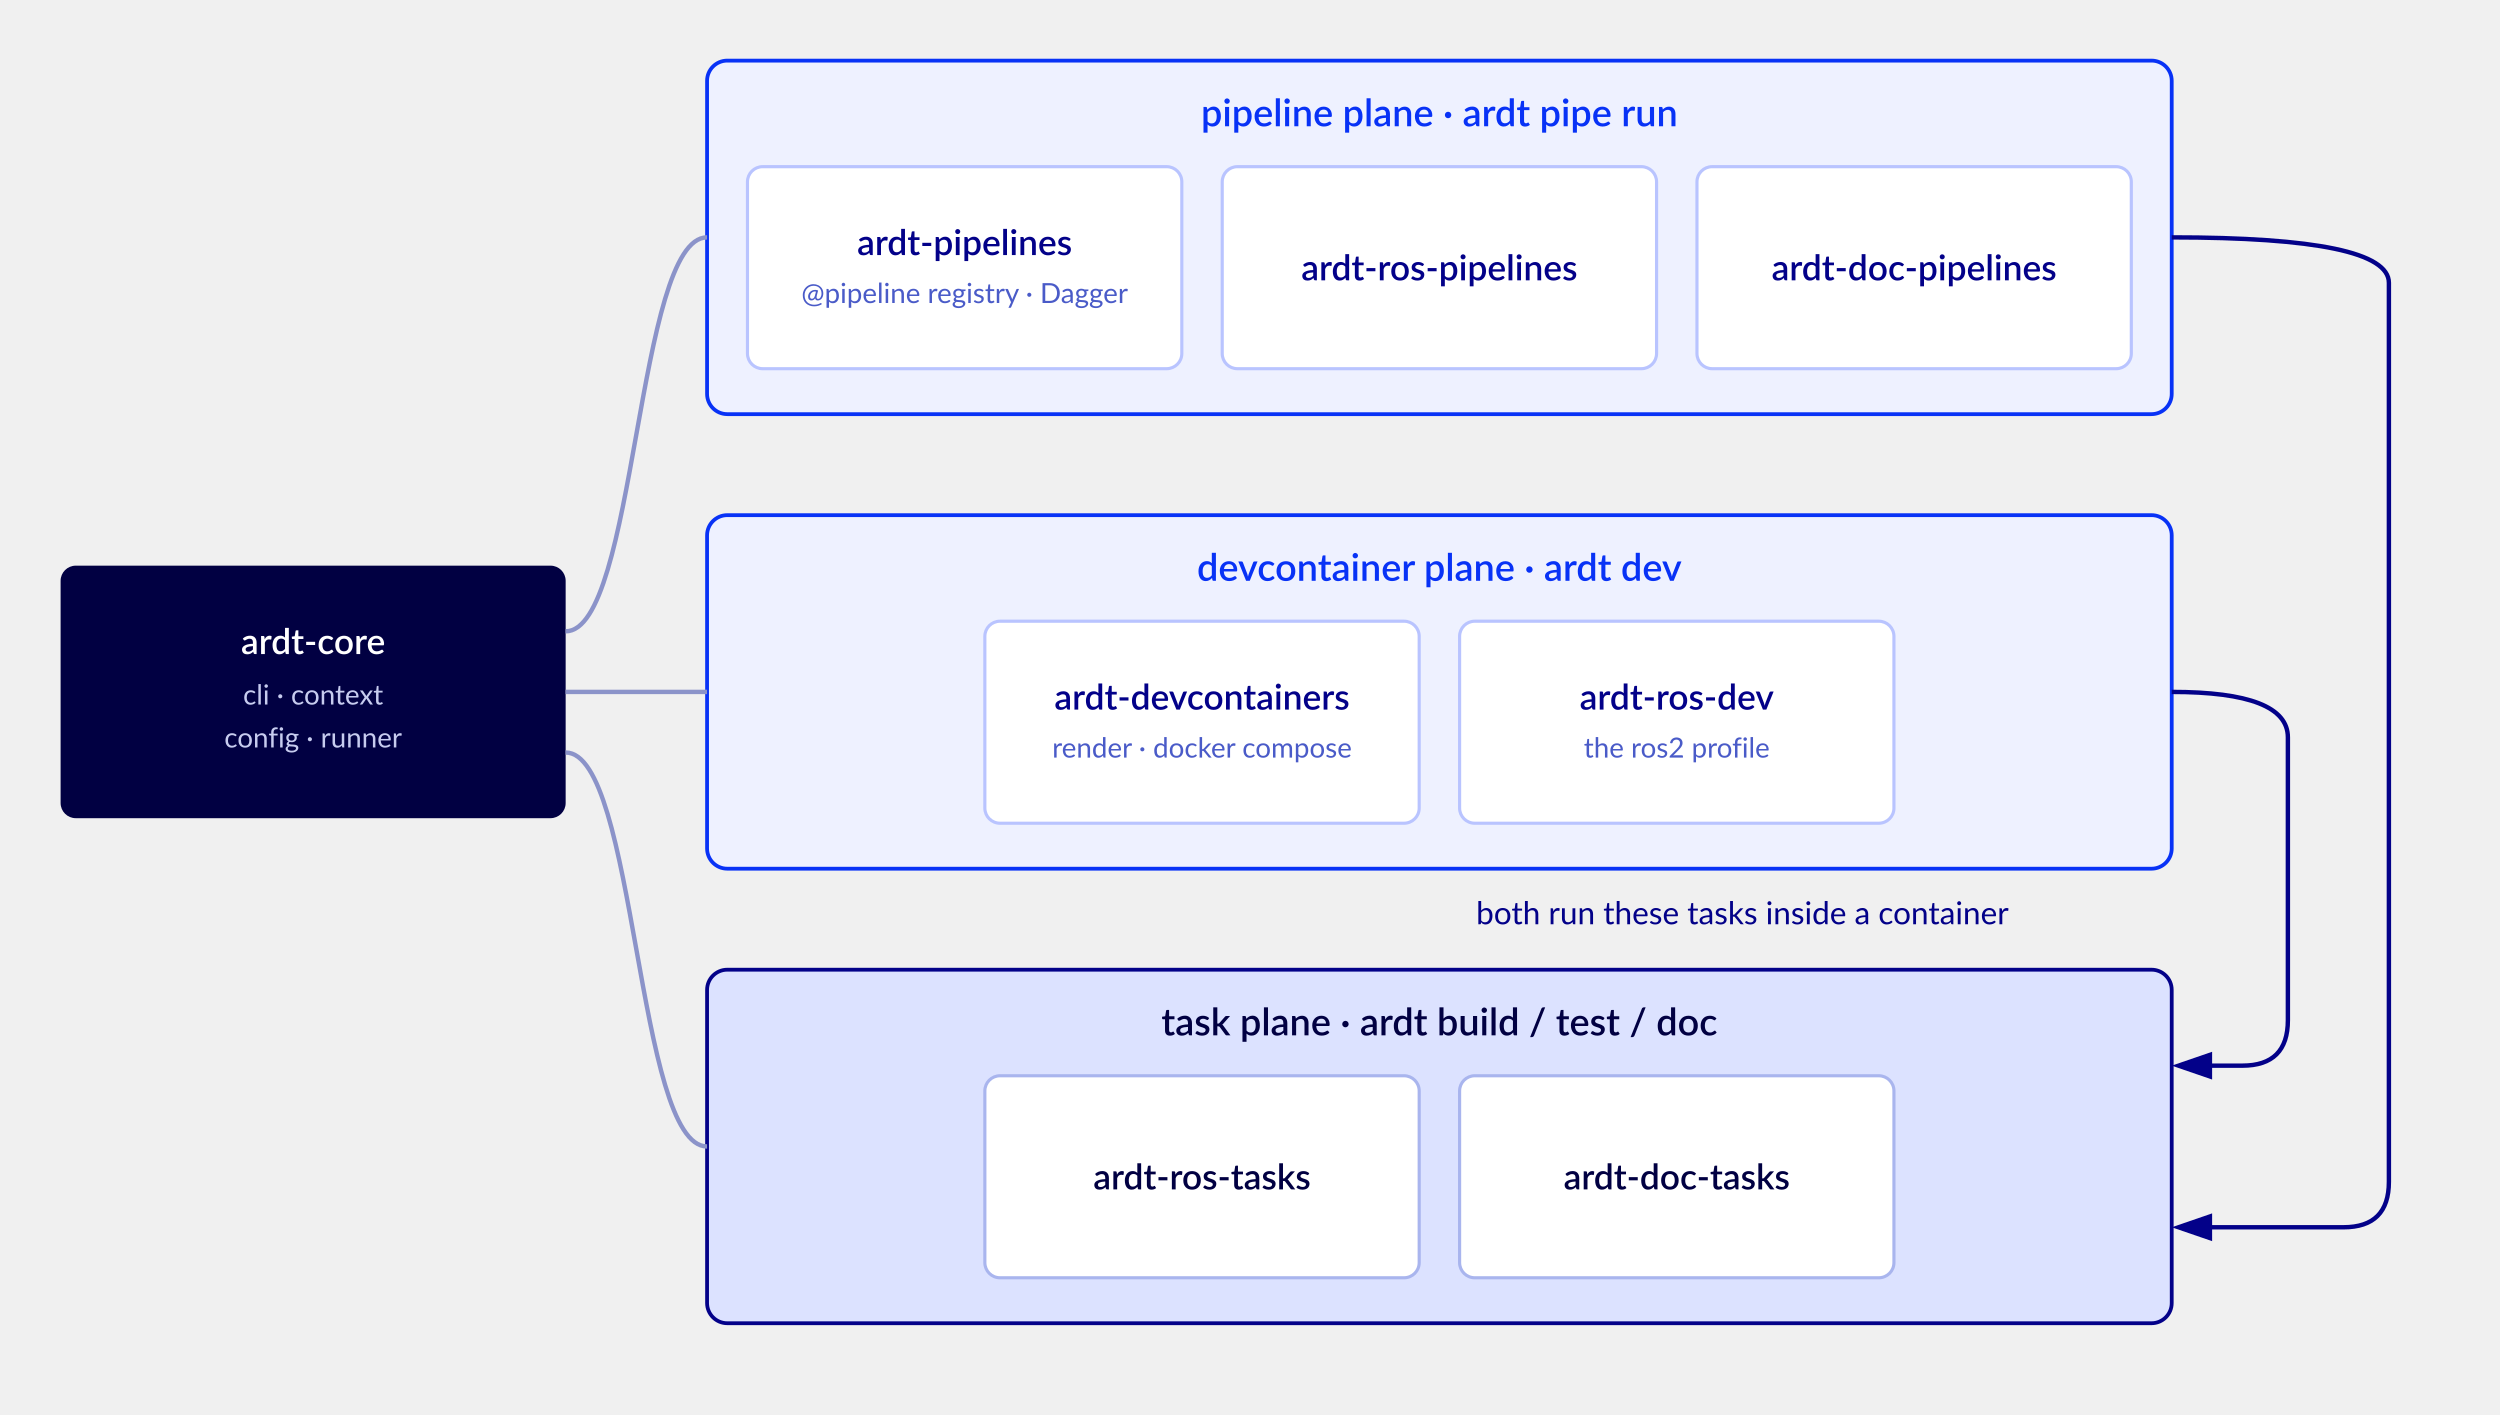
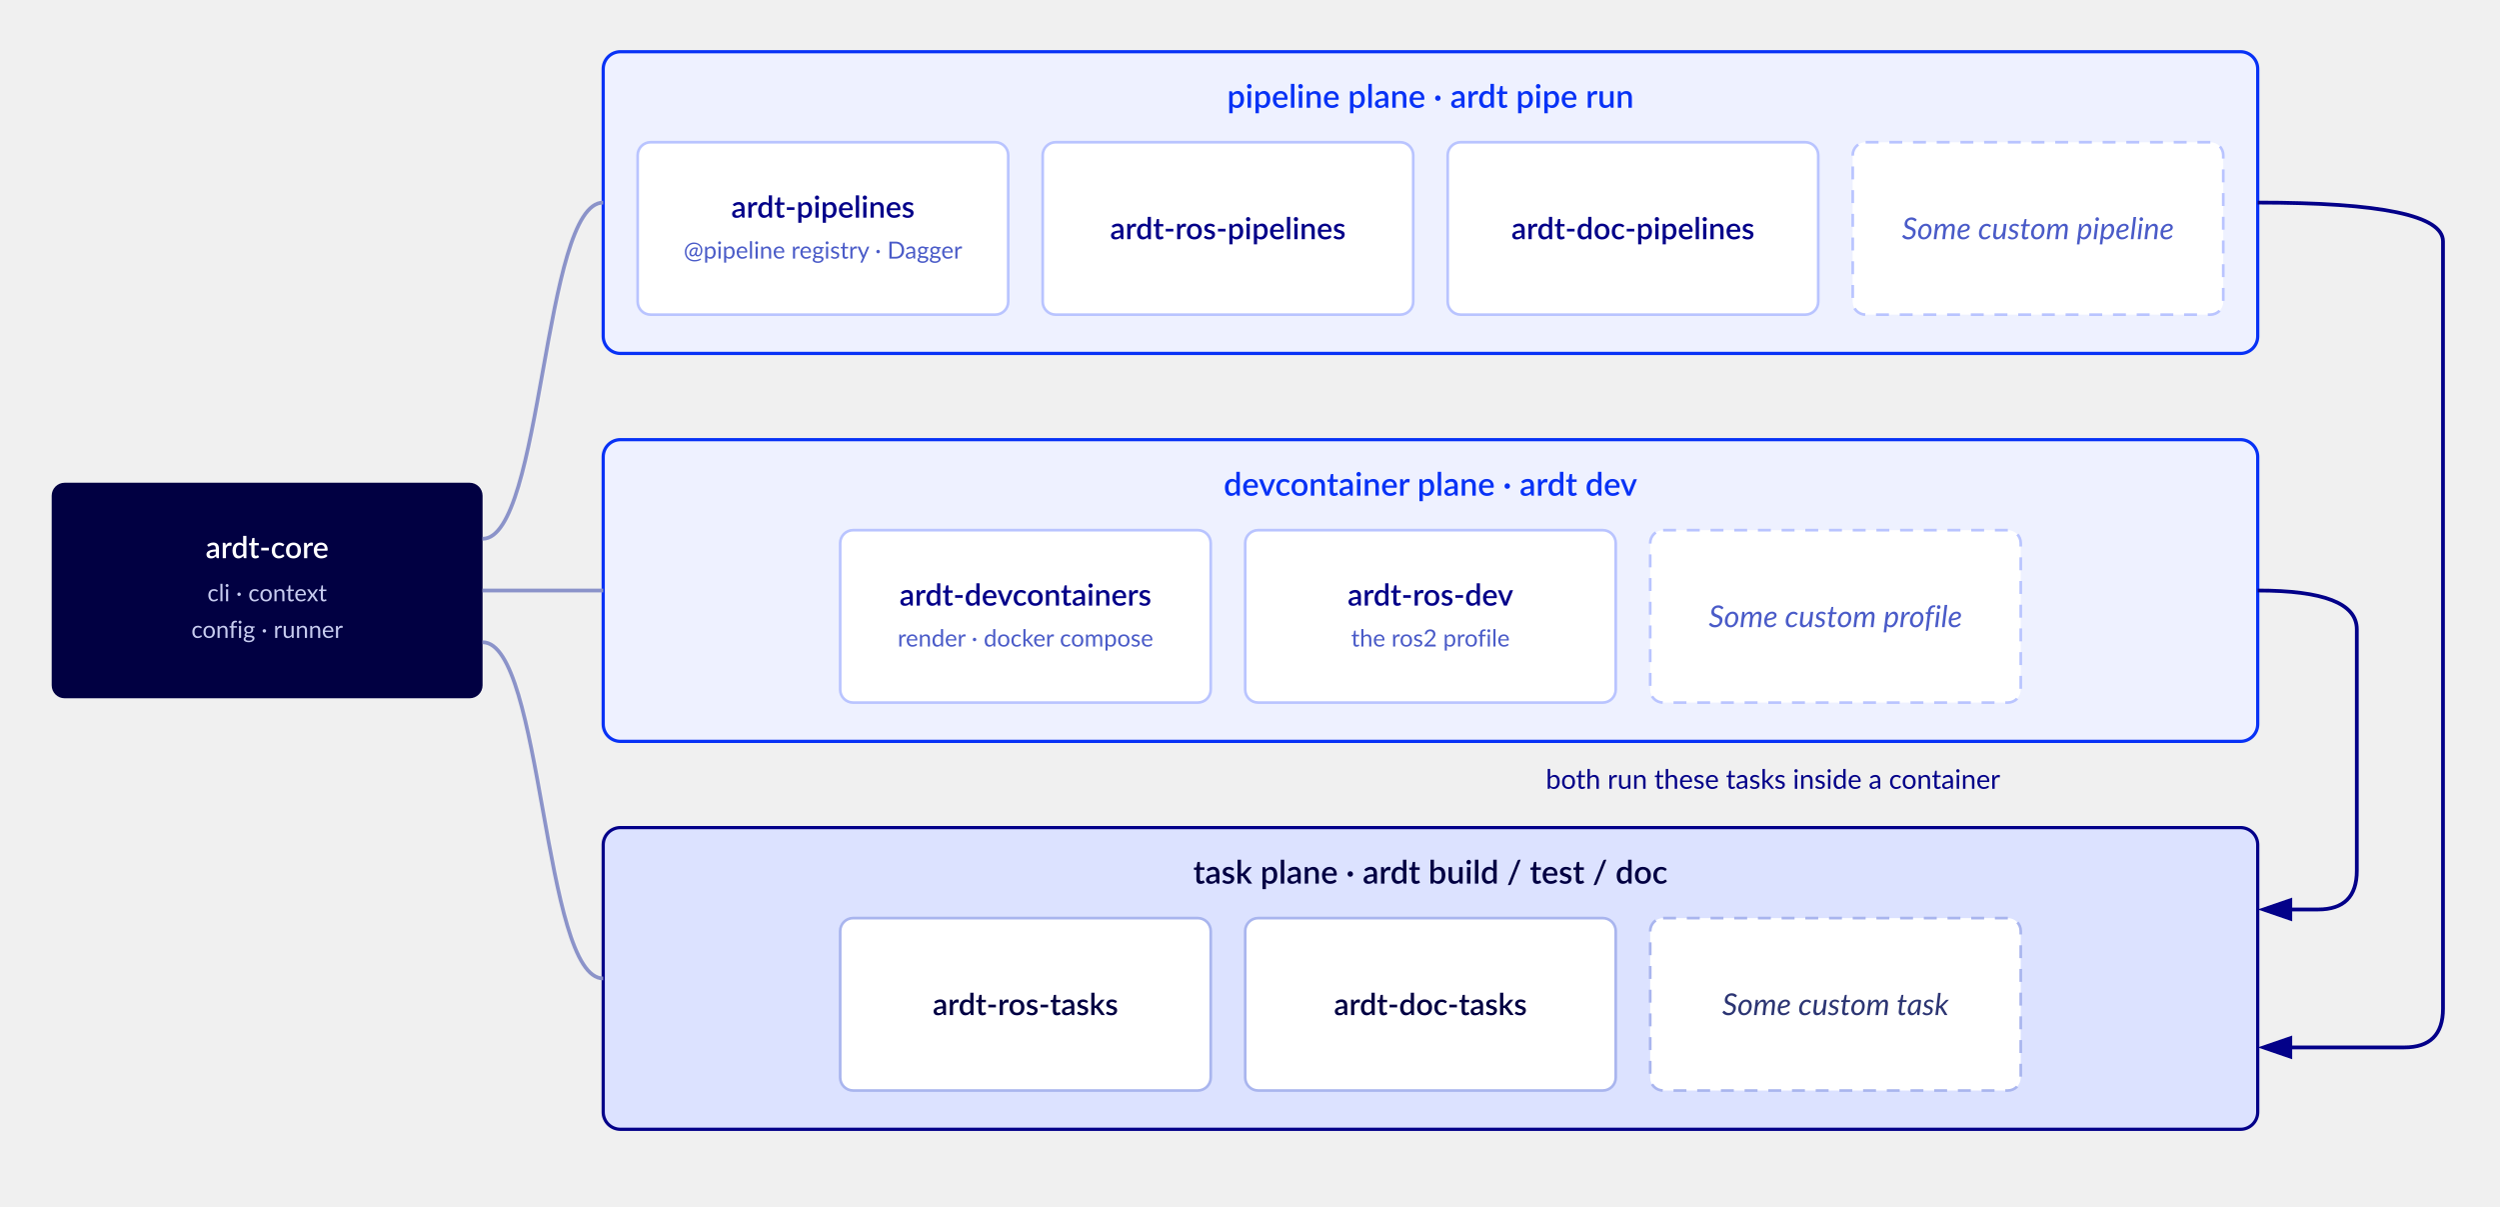
- <svg xmlns="http://www.w3.org/2000/svg" viewBox="0 0 990 560" width="990" height="560" role="img" aria-labelledby="planes-title planes-desc">
+ <svg xmlns="http://www.w3.org/2000/svg" viewBox="0 0 1160 560" width="1160" height="560" role="img" aria-labelledby="planes-title planes-desc">
  <style>
    .plane      { stroke-width: 1.5; }
    .plane-name { font-weight: 600; font-size: 15px; text-anchor: middle; }
    .node       { fill: #ffffff; stroke-width: 1.25; }
+     .slot       { fill: #ffffff; stroke-width: 1.25; stroke-dasharray: 6 5; }
    .node-name  { font-size: 14px; font-weight: 600; text-anchor: middle; }
+     .slot-name  { font-size: 14px; font-style: italic; text-anchor: middle; }
    .node-sub   { font-size: 11px; text-anchor: middle; }
    .link       { fill: none; stroke: #8b93c9; stroke-width: 1.75; }
    .feeds      { fill: none; stroke: #030189; stroke-width: 1.75; }
    .head       { fill: #030189; }
    .link-label { font-size: 12.5px; fill: #030189; text-anchor: middle; }
    text        { font-family: Lato, "Helvetica Neue", Helvetica, Arial, sans-serif; }
  </style>
-   <rect class="plane" x="280" y="24" width="580" height="140" rx="8" fill="#eef1ff" stroke="#0832f6" />
-   <text class="plane-name" x="570" y="50" fill="#0832f6">pipeline plane · ardt pipe run</text>
+   <rect class="plane" x="280" y="24" width="768" height="140" rx="8" fill="#eef1ff" stroke="#0832f6" />
+   <text class="plane-name" x="664" y="50" fill="#0832f6">pipeline plane · ardt pipe run</text>
  <rect class="node" x="296" y="66" width="172" height="80" rx="6" stroke="#b9c4ff" />
  <text class="node-name" x="382" y="101" fill="#030189">ardt-pipelines</text>
  <text class="node-sub" x="382" y="120" fill="#4a5bc8">@pipeline registry · Dagger</text>
  <rect class="node" x="484" y="66" width="172" height="80" rx="6" stroke="#b9c4ff" />
  <text class="node-name" x="570" y="111" fill="#030189">ardt-ros-pipelines</text>
  <rect class="node" x="672" y="66" width="172" height="80" rx="6" stroke="#b9c4ff" />
  <text class="node-name" x="758" y="111" fill="#030189">ardt-doc-pipelines</text>
-   <rect class="plane" x="280" y="204" width="580" height="140" rx="8" fill="#eef1ff" stroke="#0832f6" />
-   <text class="plane-name" x="570" y="230" fill="#0832f6">devcontainer plane · ardt dev</text>
+   <rect class="slot" x="860" y="66" width="172" height="80" rx="6" stroke="#b9c4ff" />
+   <text class="slot-name" x="946" y="111" fill="#4a5bc8">Some custom pipeline</text>
+   <rect class="plane" x="280" y="204" width="768" height="140" rx="8" fill="#eef1ff" stroke="#0832f6" />
+   <text class="plane-name" x="664" y="230" fill="#0832f6">devcontainer plane · ardt dev</text>
  <rect class="node" x="390" y="246" width="172" height="80" rx="6" stroke="#b9c4ff" />
  <text class="node-name" x="476" y="281" fill="#030189">ardt-devcontainers</text>
  <text class="node-sub" x="476" y="300" fill="#4a5bc8">render · docker compose</text>
  <rect class="node" x="578" y="246" width="172" height="80" rx="6" stroke="#b9c4ff" />
  <text class="node-name" x="664" y="281" fill="#030189">ardt-ros-dev</text>
  <text class="node-sub" x="664" y="300" fill="#4a5bc8">the ros2 profile</text>
-   <rect class="plane" x="280" y="384" width="580" height="140" rx="8" fill="#dce2ff" stroke="#030189" />
-   <text class="plane-name" x="570" y="410" fill="#010042">task plane · ardt build / test / doc</text>
+   <rect class="slot" x="766" y="246" width="172" height="80" rx="6" stroke="#b9c4ff" />
+   <text class="slot-name" x="852" y="291" fill="#4a5bc8">Some custom profile</text>
+   <rect class="plane" x="280" y="384" width="768" height="140" rx="8" fill="#dce2ff" stroke="#030189" />
+   <text class="plane-name" x="664" y="410" fill="#010042">task plane · ardt build / test / doc</text>
  <rect class="node" x="390" y="426" width="172" height="80" rx="6" stroke="#a9b5ee" />
  <text class="node-name" x="476" y="471" fill="#010042">ardt-ros-tasks</text>
  <rect class="node" x="578" y="426" width="172" height="80" rx="6" stroke="#a9b5ee" />
  <text class="node-name" x="664" y="471" fill="#010042">ardt-doc-tasks</text>
+   <rect class="slot" x="766" y="426" width="172" height="80" rx="6" stroke="#a9b5ee" />
+   <text class="slot-name" x="852" y="471" fill="#2c3573">Some custom task</text>
  <rect x="24" y="224" width="200" height="100" rx="6" fill="#010042" />
  <text class="node-name" x="124" y="259" fill="#ffffff">ardt-core</text>
  <text class="node-sub" x="124" y="279" fill="#c7ccef">cli · context</text>
  <text class="node-sub" x="124" y="296" fill="#c7ccef">config · runner</text>
  <path class="link" d="M 224 250 C 252 250, 252 94, 280 94" />
  <path class="link" d="M 224 274 L 280 274" />
  <path class="link" d="M 224 298 C 252 298, 252 454, 280 454" />
-   <path class="feeds" d="M 860 94 Q 946 94 946 112 L 946 468 Q 946 486 928 486 L 872 486" />
-   <path class="feeds" d="M 860 274 Q 906 274 906 292 L 906 404 Q 906 422 888 422 L 872 422" />
-   <path class="head" d="M 860 486 L 876 480.5 L 876 491.5 Z" />
-   <path class="head" d="M 860 422 L 876 416.5 L 876 427.5 Z" />
-   <text class="link-label" x="690" y="366">both run these tasks inside a container</text>
+   <path class="feeds" d="M 1048 94 Q 1134 94 1134 112 L 1134 468 Q 1134 486 1116 486 L 1060 486" />
+   <path class="feeds" d="M 1048 274 Q 1094 274 1094 292 L 1094 404 Q 1094 422 1076 422 L 1060 422" />
+   <path class="head" d="M 1048 486 L 1064 480.5 L 1064 491.5 Z" />
+   <path class="head" d="M 1048 422 L 1064 416.5 L 1064 427.5 Z" />
+   <text class="link-label" x="823" y="366">both run these tasks inside a container</text>
</svg>
